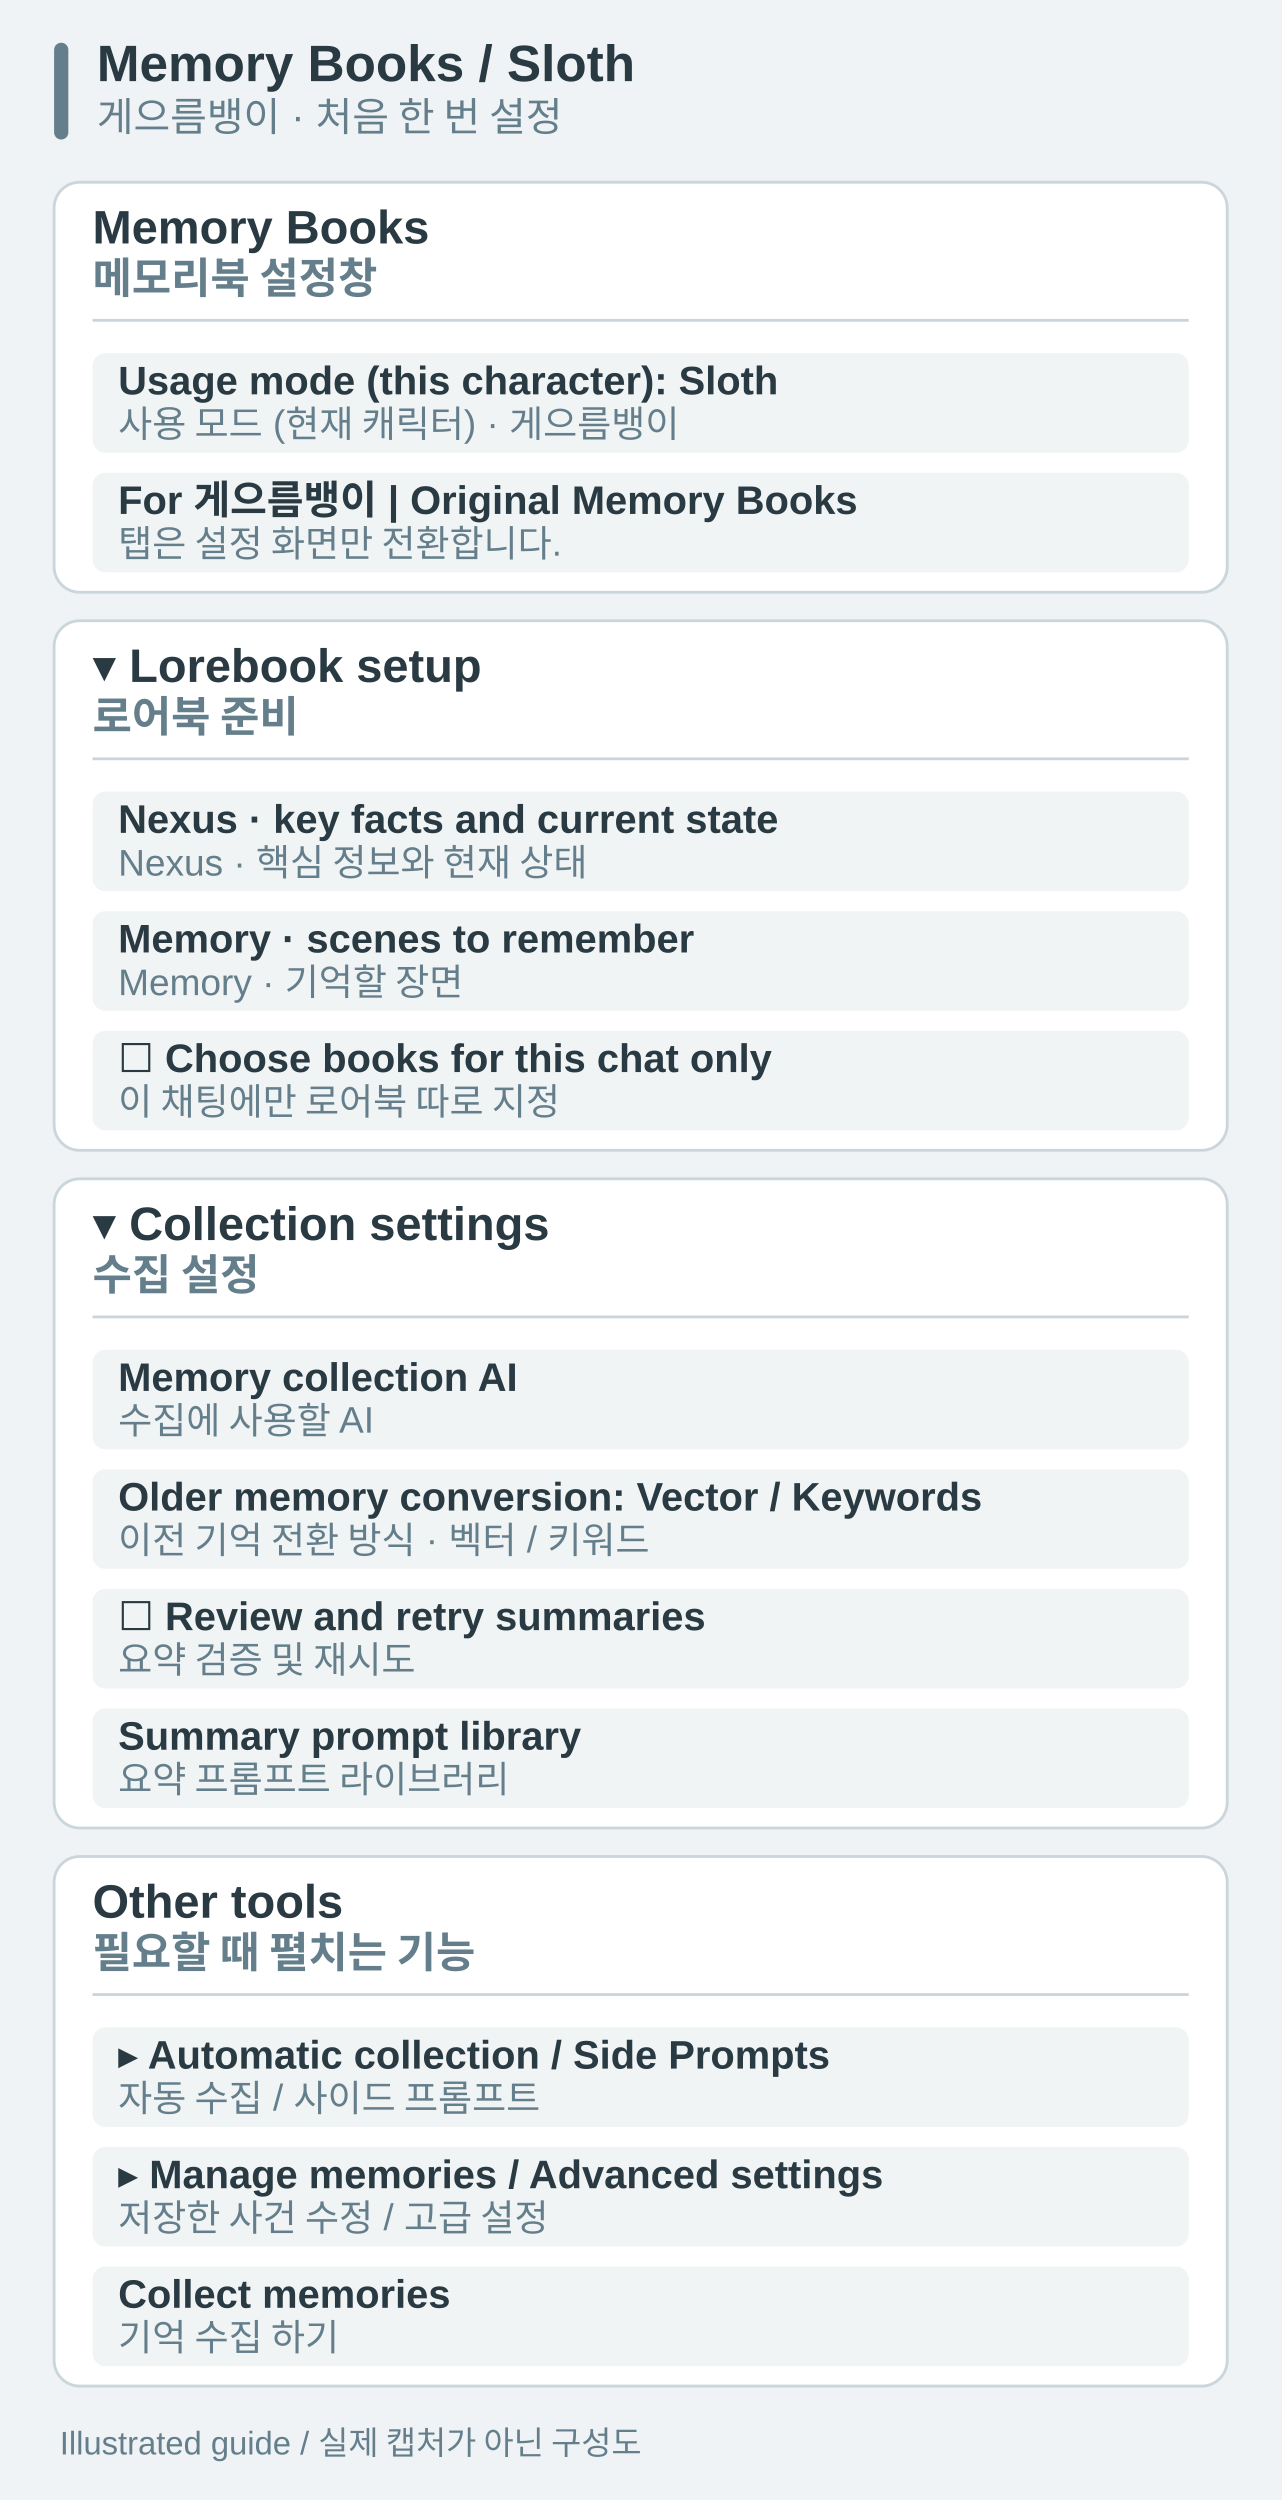
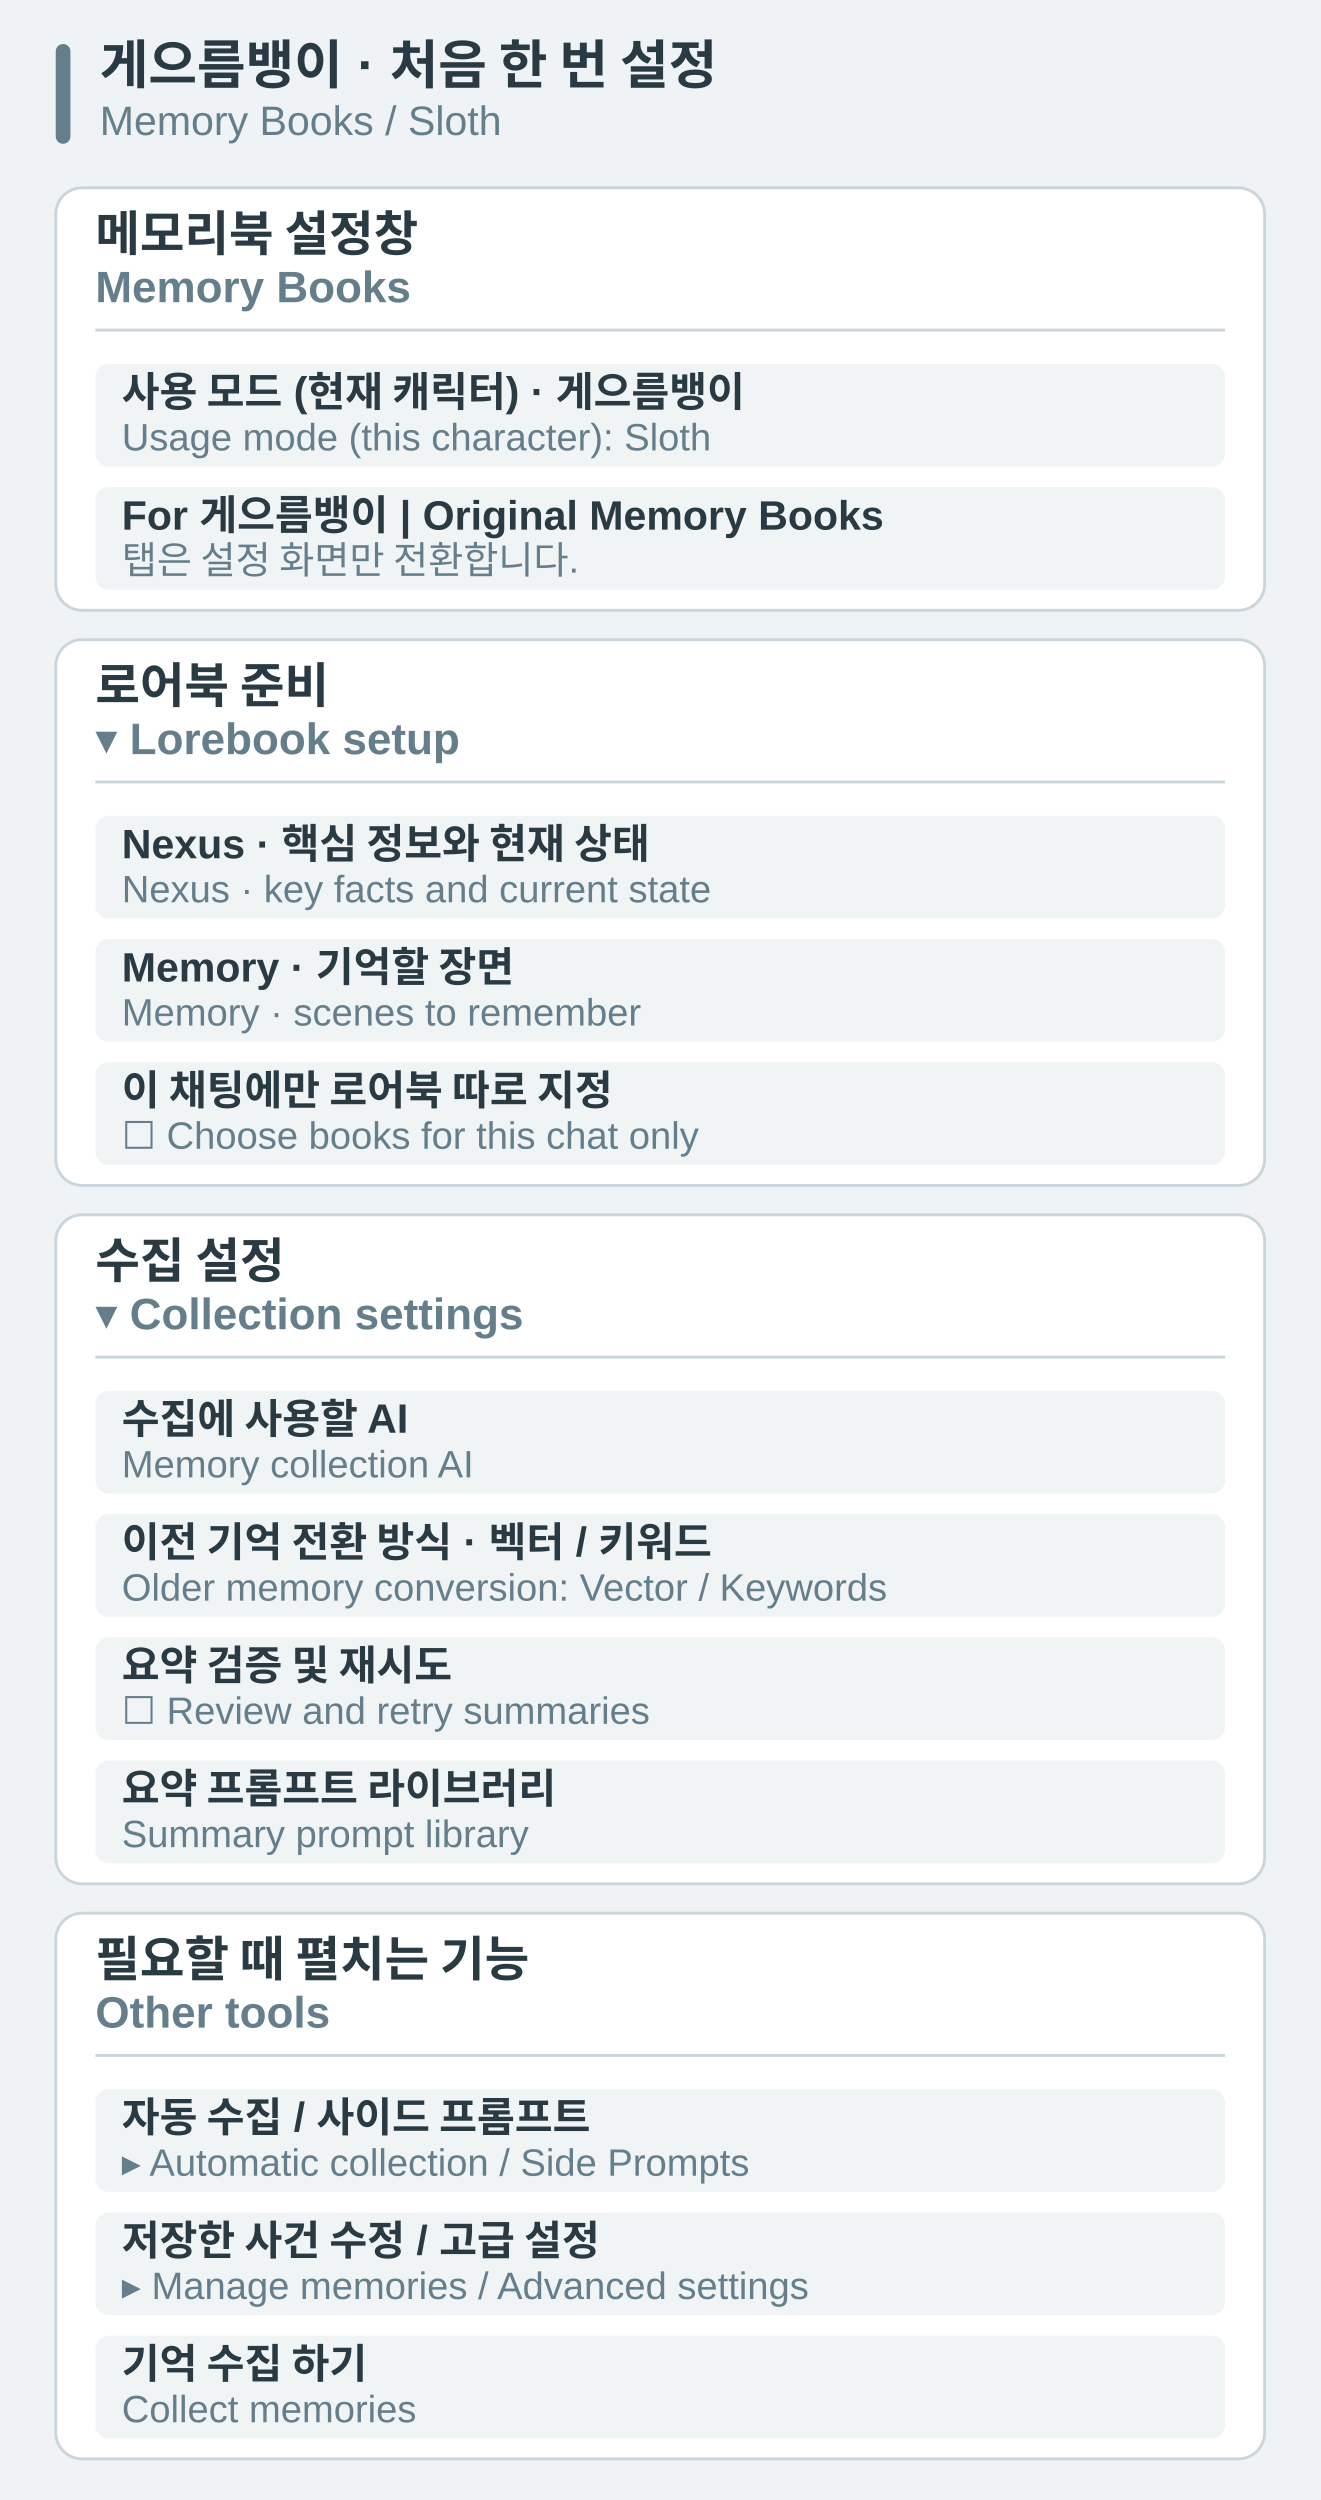
- <svg xmlns="http://www.w3.org/2000/svg" width="900" height="1756" viewBox="0 0 900 1756" font-family="Arial,'Noto Sans KR','Apple SD Gothic Neo','Malgun Gothic',sans-serif" role="img" aria-label="Memory Books / Sloth">
-   <rect width="900" height="1756" fill="#eff3f5" />
+ <svg xmlns="http://www.w3.org/2000/svg" width="900" height="1704" viewBox="0 0 900 1704" font-family="Arial,'Noto Sans KR','Apple SD Gothic Neo','Malgun Gothic',sans-serif" role="img" aria-label="Memory Books / Sloth">
+   <rect width="900" height="1704" fill="#eff3f5" />
  <rect x="38" y="30" width="10" height="68" rx="5" fill="#647f8b" />
-   <text x="68" y="57" font-size="36" fill="#293a43" font-weight="600">Memory Books / Sloth</text>
-   <text x="68" y="92" font-size="28" fill="#647f8b" font-weight="400">게으름뱅이 · 처음 한 번 설정</text>
+   <text x="68" y="57" font-size="36" fill="#293a43" font-weight="600">게으름뱅이 · 처음 한 번 설정</text>
+   <text x="68" y="92" font-size="28" fill="#647f8b" font-weight="400">Memory Books / Sloth</text>
  <rect x="38" y="128" width="824" height="288" rx="18" fill="#fff" stroke="#cbd6dc" stroke-width="2" />
-   <text x="65" y="171" font-size="33" fill="#293a43" font-weight="600">Memory Books</text>
-   <text x="65" y="206" font-size="30" fill="#647f8b" font-weight="600">메모리북 설정창</text>
+   <text x="65" y="171" font-size="33" fill="#293a43" font-weight="600">메모리북 설정창</text>
+   <text x="65" y="206" font-size="30" fill="#647f8b" font-weight="600">Memory Books</text>
  <path d="M65 225H835" stroke="#cbd6dc" stroke-width="2" />
  <rect x="65" y="248" width="770" height="70" rx="9" fill="#f1f4f5" />
-   <text x="83" y="277" font-size="28" fill="#293a43" font-weight="600">Usage mode (this character): Sloth</text>
-   <text x="83" y="307" font-size="26" fill="#647f8b" font-weight="400">사용 모드 (현재 캐릭터) · 게으름뱅이</text>
+   <text x="83" y="277" font-size="28" fill="#293a43" font-weight="600">사용 모드 (현재 캐릭터) · 게으름뱅이</text>
+   <text x="83" y="307" font-size="26" fill="#647f8b" font-weight="400">Usage mode (this character): Sloth</text>
  <rect x="65" y="332" width="770" height="70" rx="9" fill="#f1f4f5" />
  <text x="83" y="361" font-size="28" fill="#293a43" font-weight="600">For 게으름뱅이  |  Original Memory Books</text>
  <text x="83" y="391" font-size="26" fill="#647f8b" font-weight="400">탭은 설정 화면만 전환합니다.</text>
  <rect x="38" y="436" width="824" height="372" rx="18" fill="#fff" stroke="#cbd6dc" stroke-width="2" />
-   <text x="65" y="479" font-size="33" fill="#293a43" font-weight="600">▾ Lorebook setup</text>
-   <text x="65" y="514" font-size="30" fill="#647f8b" font-weight="600">로어북 준비</text>
+   <text x="65" y="479" font-size="33" fill="#293a43" font-weight="600">로어북 준비</text>
+   <text x="65" y="514" font-size="30" fill="#647f8b" font-weight="600">▾ Lorebook setup</text>
  <path d="M65 533H835" stroke="#cbd6dc" stroke-width="2" />
  <rect x="65" y="556" width="770" height="70" rx="9" fill="#f1f4f5" />
-   <text x="83" y="585" font-size="28" fill="#293a43" font-weight="600">Nexus · key facts and current state</text>
-   <text x="83" y="615" font-size="26" fill="#647f8b" font-weight="400">Nexus · 핵심 정보와 현재 상태</text>
+   <text x="83" y="585" font-size="28" fill="#293a43" font-weight="600">Nexus · 핵심 정보와 현재 상태</text>
+   <text x="83" y="615" font-size="26" fill="#647f8b" font-weight="400">Nexus · key facts and current state</text>
  <rect x="65" y="640" width="770" height="70" rx="9" fill="#f1f4f5" />
-   <text x="83" y="669" font-size="28" fill="#293a43" font-weight="600">Memory · scenes to remember</text>
-   <text x="83" y="699" font-size="26" fill="#647f8b" font-weight="400">Memory · 기억할 장면</text>
+   <text x="83" y="669" font-size="28" fill="#293a43" font-weight="600">Memory · 기억할 장면</text>
+   <text x="83" y="699" font-size="26" fill="#647f8b" font-weight="400">Memory · scenes to remember</text>
  <rect x="65" y="724" width="770" height="70" rx="9" fill="#f1f4f5" />
-   <text x="83" y="753" font-size="28" fill="#293a43" font-weight="600">☐ Choose books for this chat only</text>
-   <text x="83" y="783" font-size="26" fill="#647f8b" font-weight="400">이 채팅에만 로어북 따로 지정</text>
+   <text x="83" y="753" font-size="28" fill="#293a43" font-weight="600">이 채팅에만 로어북 따로 지정</text>
+   <text x="83" y="783" font-size="26" fill="#647f8b" font-weight="400">☐ Choose books for this chat only</text>
  <rect x="38" y="828" width="824" height="456" rx="18" fill="#fff" stroke="#cbd6dc" stroke-width="2" />
-   <text x="65" y="871" font-size="33" fill="#293a43" font-weight="600">▾ Collection settings</text>
-   <text x="65" y="906" font-size="30" fill="#647f8b" font-weight="600">수집 설정</text>
+   <text x="65" y="871" font-size="33" fill="#293a43" font-weight="600">수집 설정</text>
+   <text x="65" y="906" font-size="30" fill="#647f8b" font-weight="600">▾ Collection settings</text>
  <path d="M65 925H835" stroke="#cbd6dc" stroke-width="2" />
  <rect x="65" y="948" width="770" height="70" rx="9" fill="#f1f4f5" />
-   <text x="83" y="977" font-size="28" fill="#293a43" font-weight="600">Memory collection AI</text>
-   <text x="83" y="1007" font-size="26" fill="#647f8b" font-weight="400">수집에 사용할 AI</text>
+   <text x="83" y="977" font-size="28" fill="#293a43" font-weight="600">수집에 사용할 AI</text>
+   <text x="83" y="1007" font-size="26" fill="#647f8b" font-weight="400">Memory collection AI</text>
  <rect x="65" y="1032" width="770" height="70" rx="9" fill="#f1f4f5" />
-   <text x="83" y="1061" font-size="28" fill="#293a43" font-weight="600">Older memory conversion: Vector / Keywords</text>
-   <text x="83" y="1091" font-size="26" fill="#647f8b" font-weight="400">이전 기억 전환 방식 · 벡터 / 키워드</text>
+   <text x="83" y="1061" font-size="28" fill="#293a43" font-weight="600">이전 기억 전환 방식 · 벡터 / 키워드</text>
+   <text x="83" y="1091" font-size="26" fill="#647f8b" font-weight="400">Older memory conversion: Vector / Keywords</text>
  <rect x="65" y="1116" width="770" height="70" rx="9" fill="#f1f4f5" />
-   <text x="83" y="1145" font-size="28" fill="#293a43" font-weight="600">☐ Review and retry summaries</text>
-   <text x="83" y="1175" font-size="26" fill="#647f8b" font-weight="400">요약 검증 및 재시도</text>
+   <text x="83" y="1145" font-size="28" fill="#293a43" font-weight="600">요약 검증 및 재시도</text>
+   <text x="83" y="1175" font-size="26" fill="#647f8b" font-weight="400">☐ Review and retry summaries</text>
  <rect x="65" y="1200" width="770" height="70" rx="9" fill="#f1f4f5" />
-   <text x="83" y="1229" font-size="28" fill="#293a43" font-weight="600">Summary prompt library</text>
-   <text x="83" y="1259" font-size="26" fill="#647f8b" font-weight="400">요약 프롬프트 라이브러리</text>
+   <text x="83" y="1229" font-size="28" fill="#293a43" font-weight="600">요약 프롬프트 라이브러리</text>
+   <text x="83" y="1259" font-size="26" fill="#647f8b" font-weight="400">Summary prompt library</text>
  <rect x="38" y="1304" width="824" height="372" rx="18" fill="#fff" stroke="#cbd6dc" stroke-width="2" />
-   <text x="65" y="1347" font-size="33" fill="#293a43" font-weight="600">Other tools</text>
-   <text x="65" y="1382" font-size="30" fill="#647f8b" font-weight="600">필요할 때 펼치는 기능</text>
+   <text x="65" y="1347" font-size="33" fill="#293a43" font-weight="600">필요할 때 펼치는 기능</text>
+   <text x="65" y="1382" font-size="30" fill="#647f8b" font-weight="600">Other tools</text>
  <path d="M65 1401H835" stroke="#cbd6dc" stroke-width="2" />
  <rect x="65" y="1424" width="770" height="70" rx="9" fill="#f1f4f5" />
-   <text x="83" y="1453" font-size="28" fill="#293a43" font-weight="600">▸ Automatic collection / Side Prompts</text>
-   <text x="83" y="1483" font-size="26" fill="#647f8b" font-weight="400">자동 수집 / 사이드 프롬프트</text>
+   <text x="83" y="1453" font-size="28" fill="#293a43" font-weight="600">자동 수집 / 사이드 프롬프트</text>
+   <text x="83" y="1483" font-size="26" fill="#647f8b" font-weight="400">▸ Automatic collection / Side Prompts</text>
  <rect x="65" y="1508" width="770" height="70" rx="9" fill="#f1f4f5" />
-   <text x="83" y="1537" font-size="28" fill="#293a43" font-weight="600">▸ Manage memories / Advanced settings</text>
-   <text x="83" y="1567" font-size="26" fill="#647f8b" font-weight="400">저장한 사건 수정 / 고급 설정</text>
+   <text x="83" y="1537" font-size="28" fill="#293a43" font-weight="600">저장한 사건 수정 / 고급 설정</text>
+   <text x="83" y="1567" font-size="26" fill="#647f8b" font-weight="400">▸ Manage memories / Advanced settings</text>
  <rect x="65" y="1592" width="770" height="70" rx="9" fill="#f1f4f5" />
-   <text x="83" y="1621" font-size="28" fill="#293a43" font-weight="600">Collect memories</text>
-   <text x="83" y="1651" font-size="26" fill="#647f8b" font-weight="400">기억 수집 하기</text>
-   <text x="42" y="1724" font-size="23" fill="#647f8b" font-weight="400">Illustrated guide / 실제 캡처가 아닌 구성도</text>
+   <text x="83" y="1621" font-size="28" fill="#293a43" font-weight="600">기억 수집 하기</text>
+   <text x="83" y="1651" font-size="26" fill="#647f8b" font-weight="400">Collect memories</text>
</svg>
